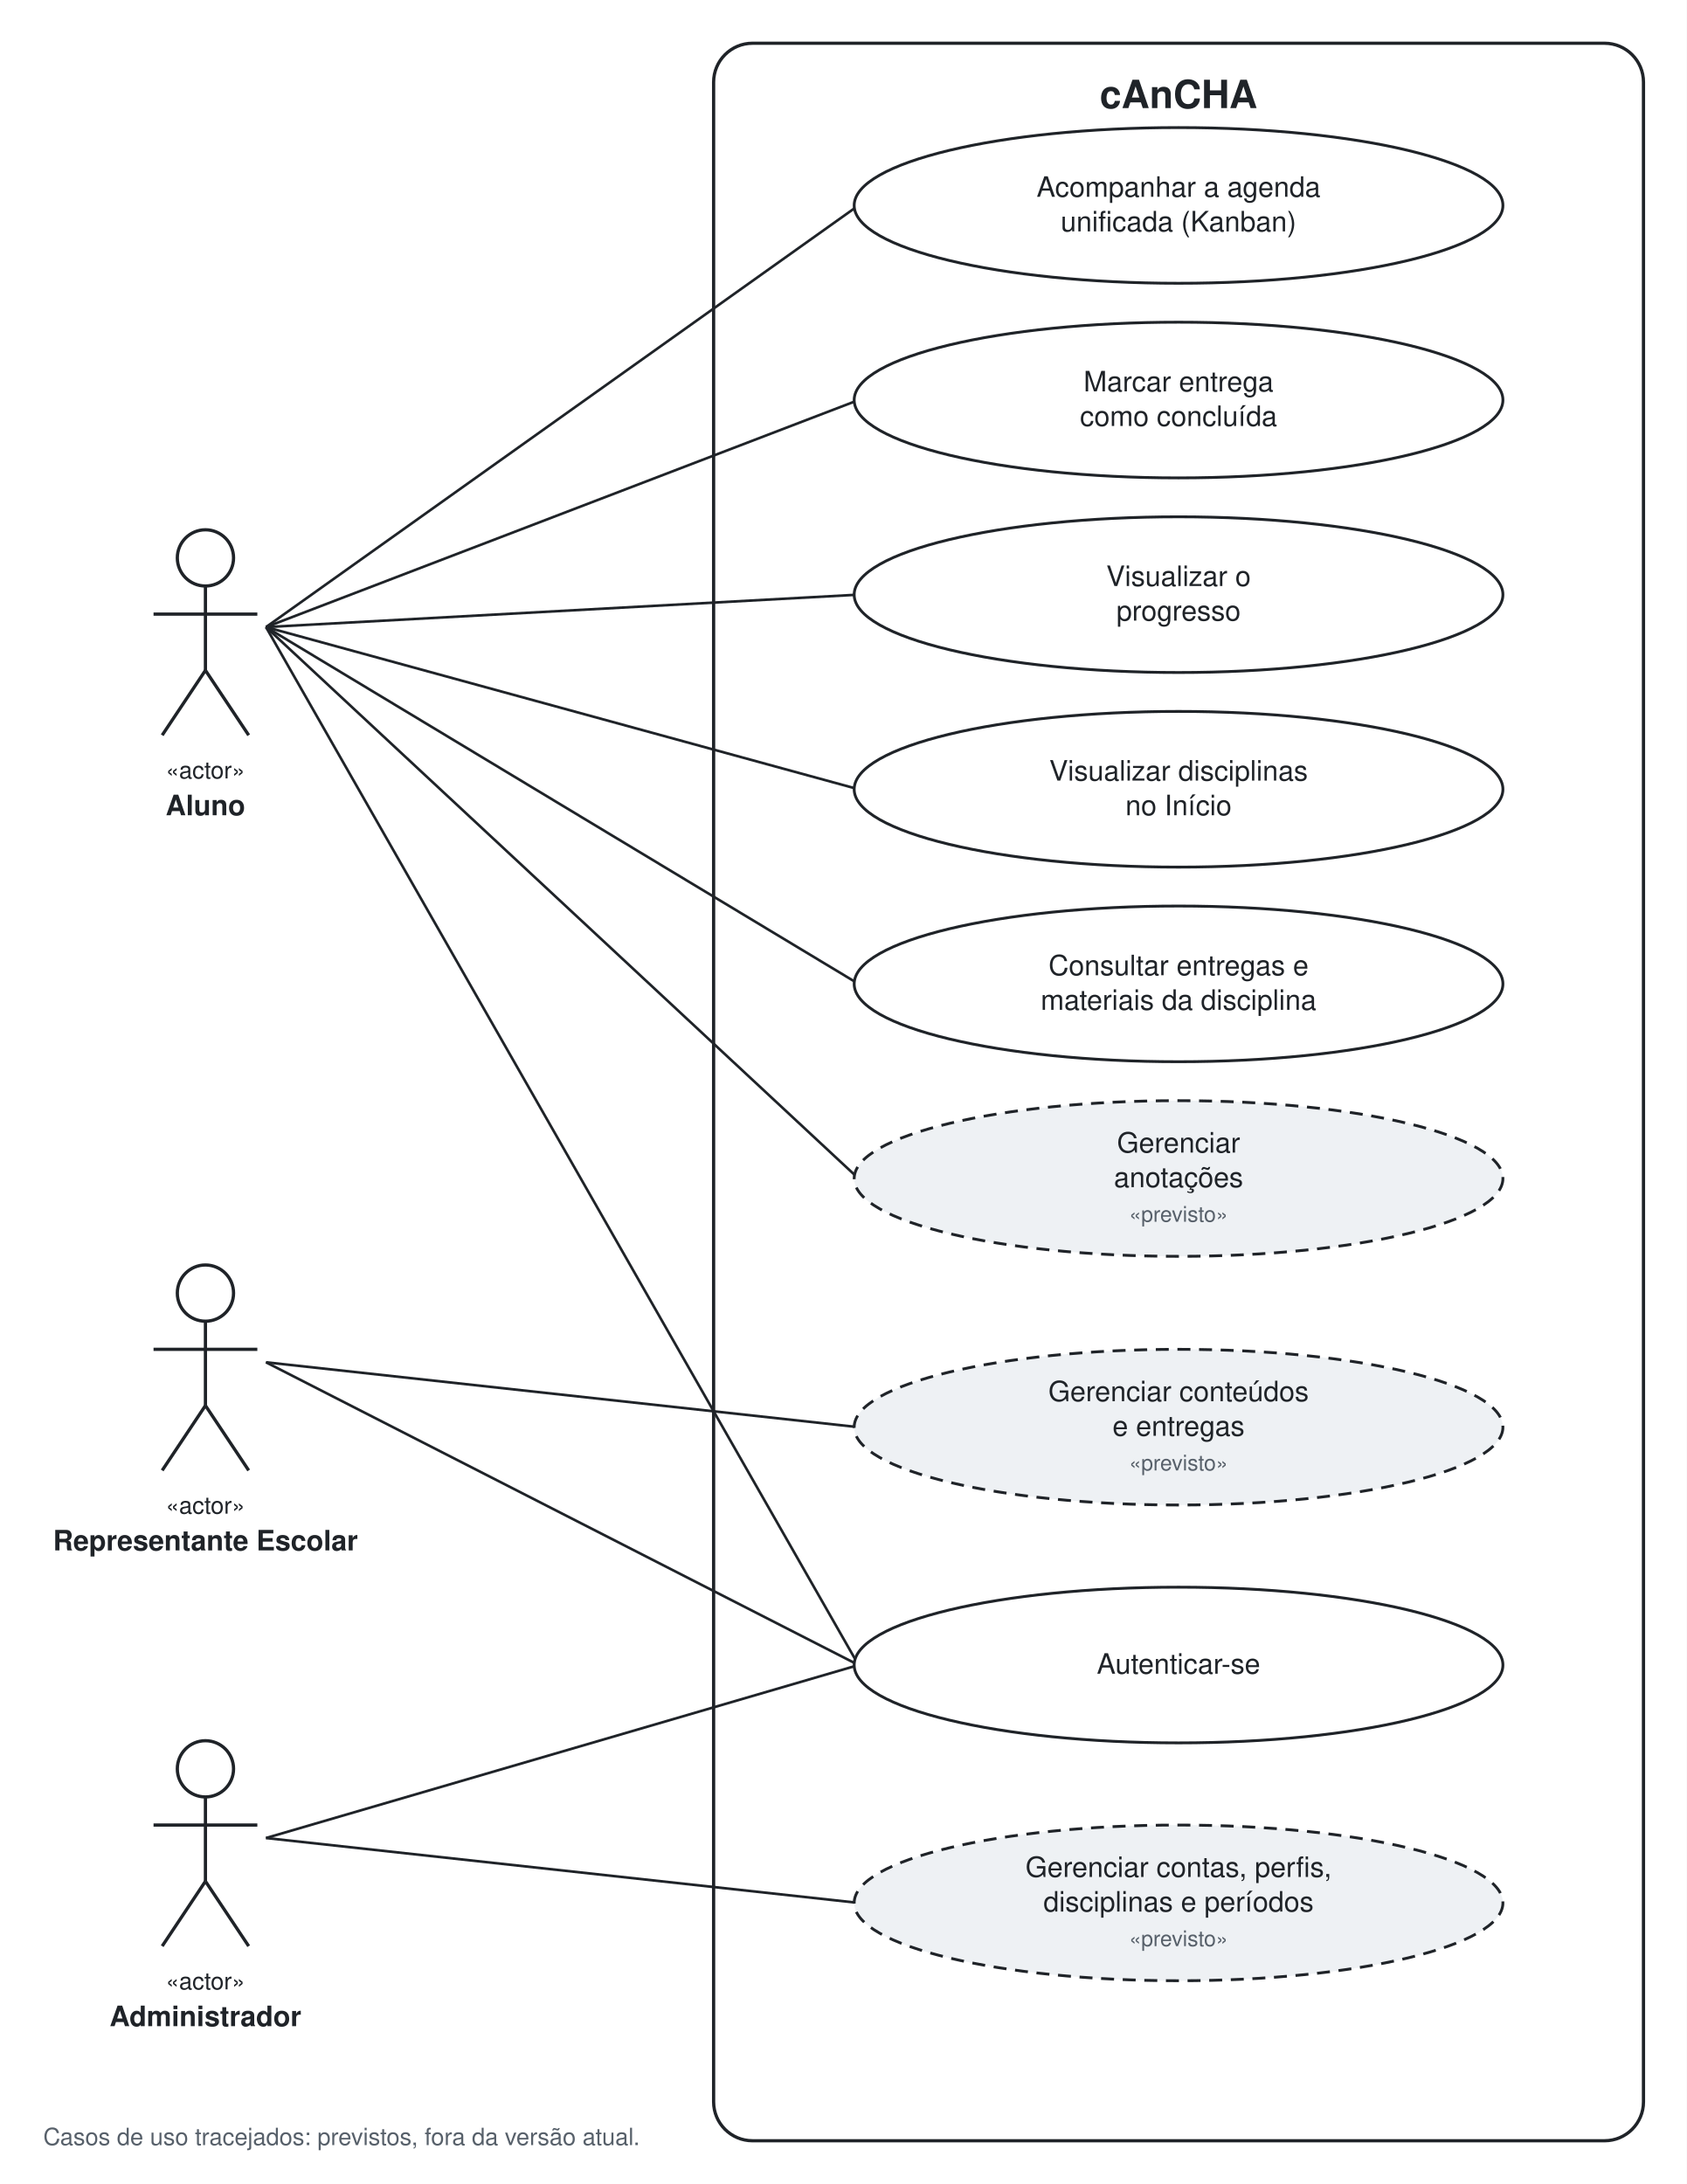
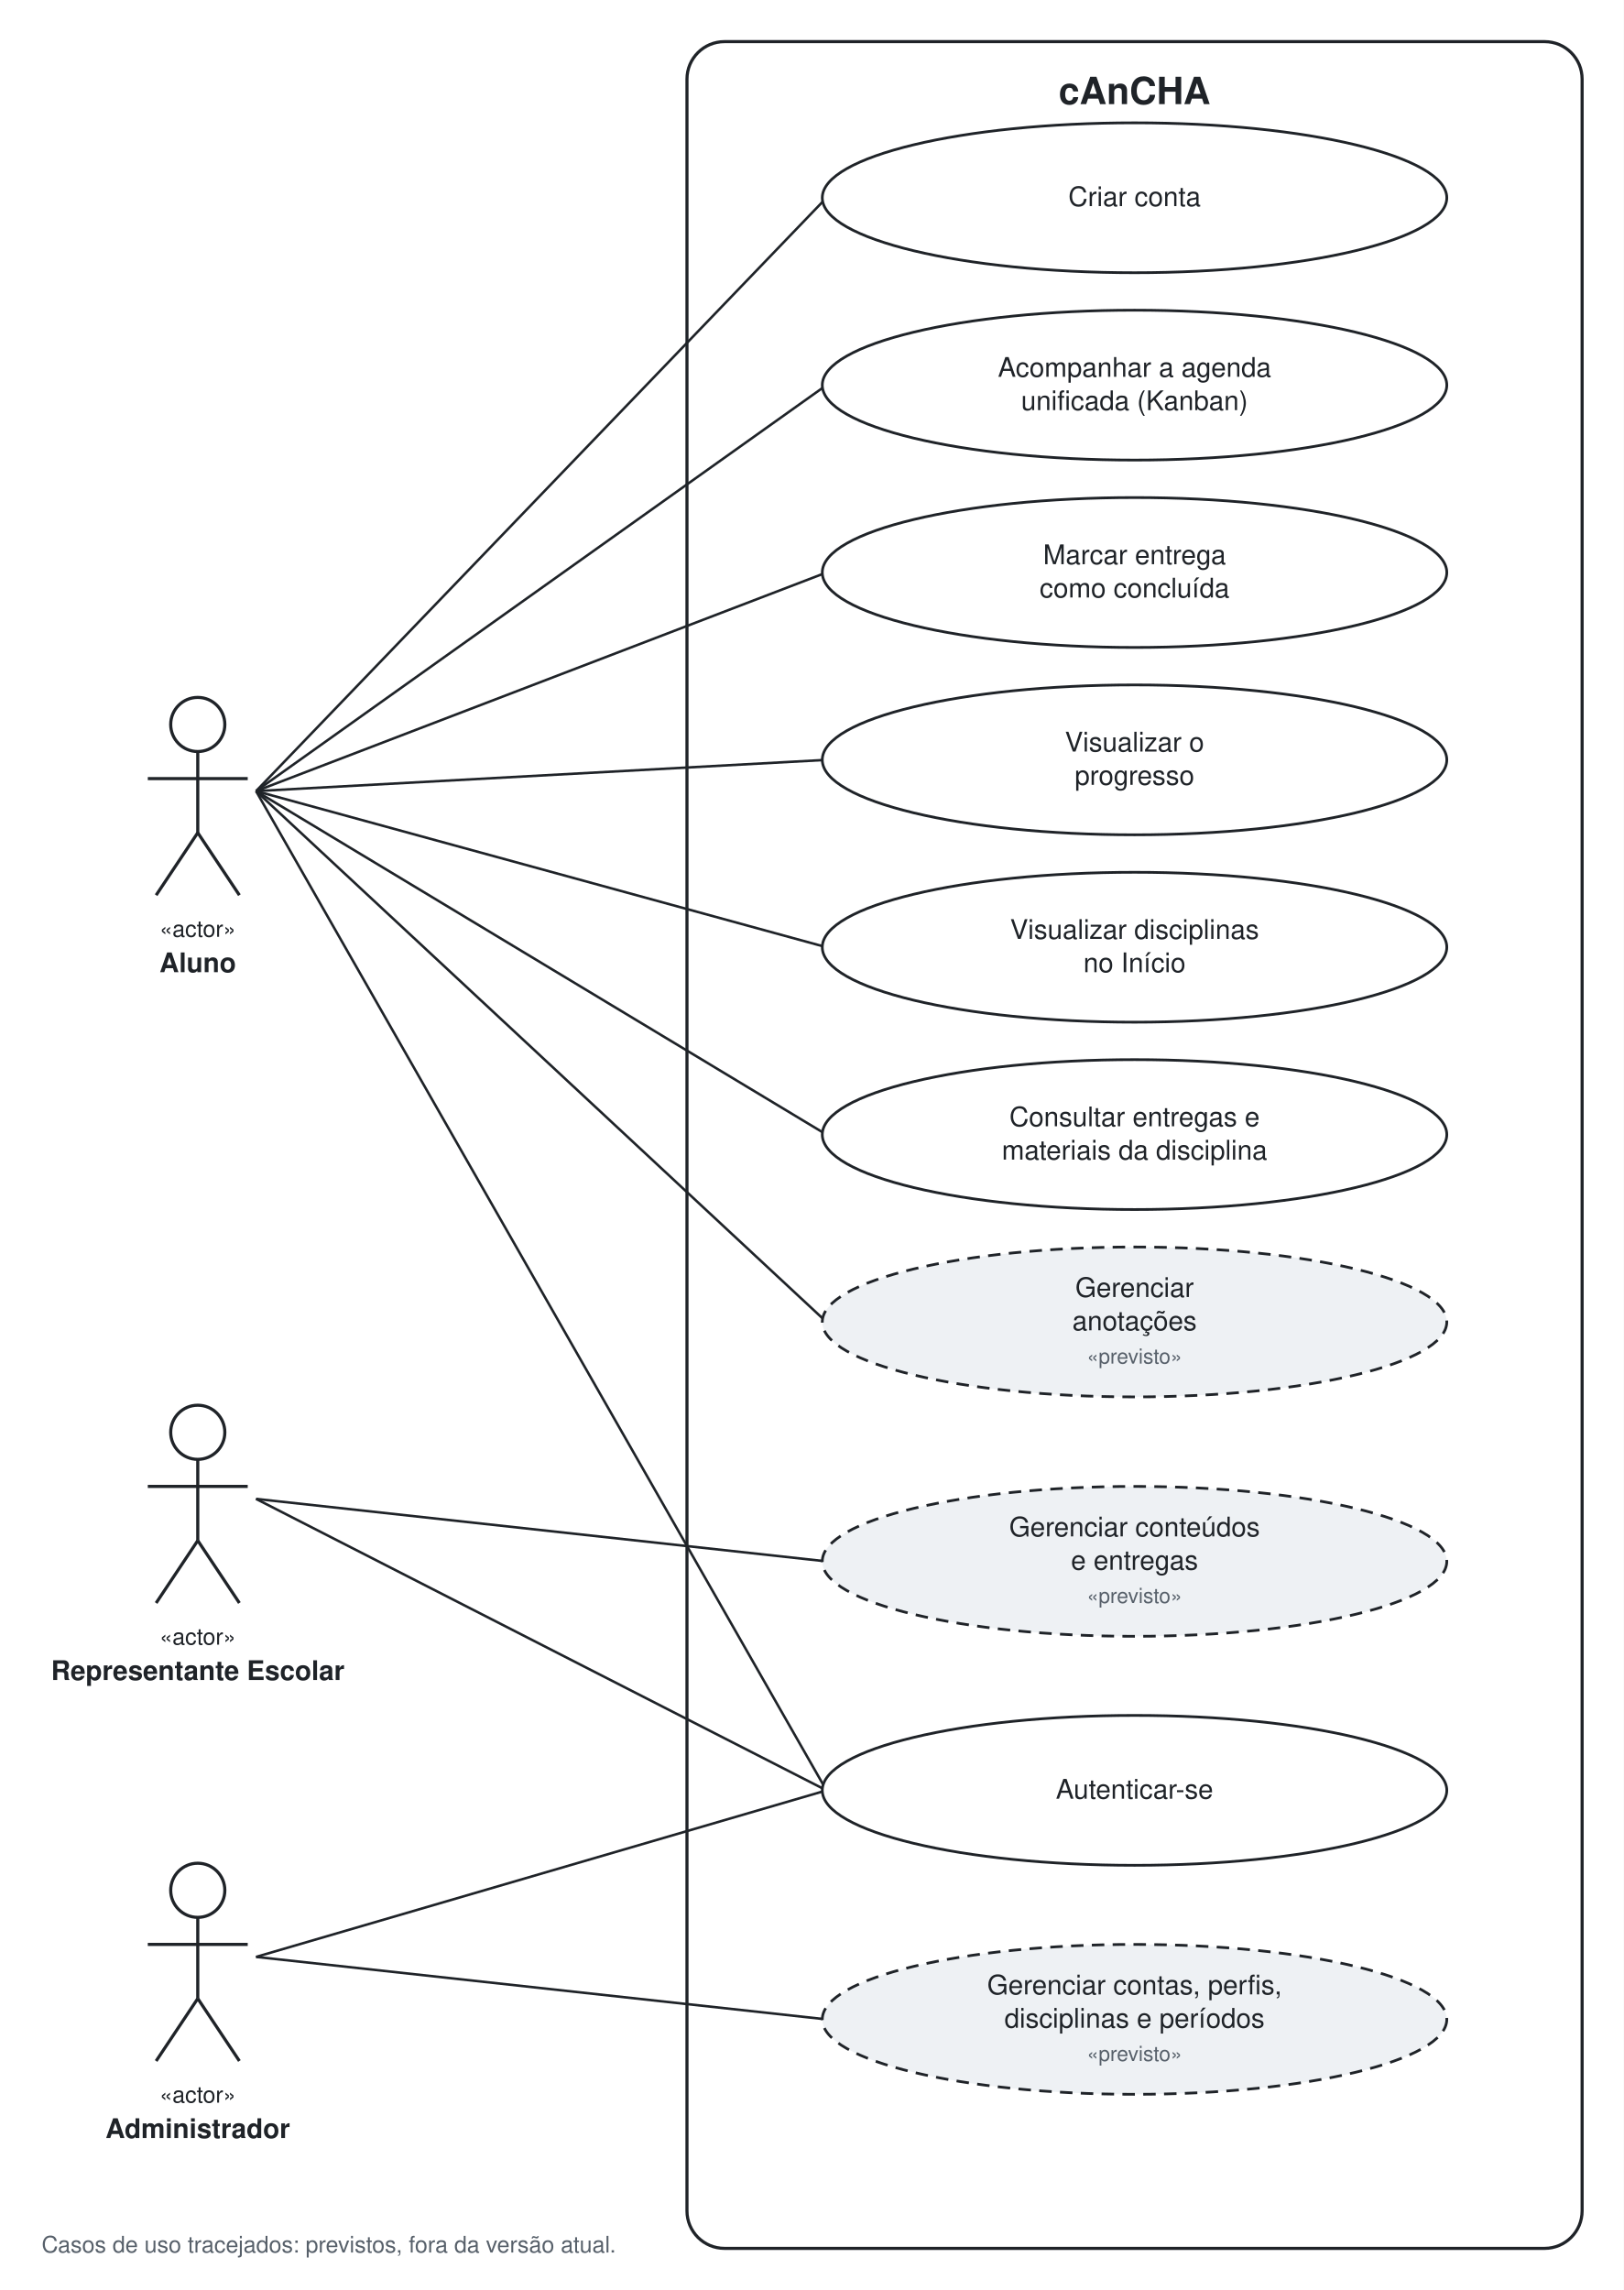
- <svg xmlns="http://www.w3.org/2000/svg" width="780" height="1010" viewBox="0 0 780 1010" font-family="Helvetica,Arial,sans-serif">
+ <svg xmlns="http://www.w3.org/2000/svg" width="780" height="1100" viewBox="0 0 780 1100" font-family="Helvetica,Arial,sans-serif">
  <rect width="100%" height="100%" fill="#ffffff" />
-   <rect x="330" y="20" width="430" height="970" rx="18" fill="none" stroke="#1f2328" stroke-width="1.5" />
+   <rect x="330" y="20" width="430" height="1060" rx="18" fill="none" stroke="#1f2328" stroke-width="1.5" />
  <text x="545" y="50" text-anchor="middle" font-size="18" font-weight="bold" fill="#1f2328">cAnCHA</text>
-   <line x1="123" y1="290" x2="397" y2="95" stroke="#1f2328" stroke-width="1.2" />
-   <line x1="123" y1="290" x2="397" y2="185" stroke="#1f2328" stroke-width="1.2" />
-   <line x1="123" y1="290" x2="397" y2="275" stroke="#1f2328" stroke-width="1.2" />
-   <line x1="123" y1="290" x2="397" y2="365" stroke="#1f2328" stroke-width="1.2" />
-   <line x1="123" y1="290" x2="397" y2="455" stroke="#1f2328" stroke-width="1.2" />
-   <line x1="123" y1="290" x2="397" y2="545" stroke="#1f2328" stroke-width="1.2" />
-   <line x1="123" y1="290" x2="397" y2="770" stroke="#1f2328" stroke-width="1.2" />
-   <line x1="123" y1="630" x2="397" y2="660" stroke="#1f2328" stroke-width="1.2" />
-   <line x1="123" y1="630" x2="397" y2="770" stroke="#1f2328" stroke-width="1.2" />
-   <line x1="123" y1="850" x2="397" y2="770" stroke="#1f2328" stroke-width="1.2" />
-   <line x1="123" y1="850" x2="397" y2="880" stroke="#1f2328" stroke-width="1.2" />
+   <line x1="123" y1="380" x2="397" y2="185" stroke="#1f2328" stroke-width="1.2" />
+   <line x1="123" y1="380" x2="397" y2="275" stroke="#1f2328" stroke-width="1.2" />
+   <line x1="123" y1="380" x2="397" y2="365" stroke="#1f2328" stroke-width="1.2" />
+   <line x1="123" y1="380" x2="397" y2="455" stroke="#1f2328" stroke-width="1.2" />
+   <line x1="123" y1="380" x2="397" y2="545" stroke="#1f2328" stroke-width="1.2" />
+   <line x1="123" y1="380" x2="397" y2="635" stroke="#1f2328" stroke-width="1.2" />
+   <line x1="123" y1="380" x2="397" y2="860" stroke="#1f2328" stroke-width="1.2" />
+   <line x1="123" y1="720" x2="397" y2="750" stroke="#1f2328" stroke-width="1.2" />
+   <line x1="123" y1="720" x2="397" y2="860" stroke="#1f2328" stroke-width="1.2" />
+   <line x1="123" y1="940" x2="397" y2="860" stroke="#1f2328" stroke-width="1.2" />
+   <line x1="123" y1="940" x2="397" y2="970" stroke="#1f2328" stroke-width="1.2" />
+   <line x1="123" y1="380" x2="397" y2="95" stroke="#1f2328" stroke-width="1.2" />
  <ellipse cx="545" cy="95" rx="150" ry="36" fill="#ffffff" stroke="#1f2328" stroke-width="1.3" />
-   <text x="545" y="91" text-anchor="middle" font-size="13" fill="#1f2328">Acompanhar a agenda</text>
-   <text x="545" y="107" text-anchor="middle" font-size="13" fill="#1f2328">unificada (Kanban)</text>
+   <text x="545" y="99" text-anchor="middle" font-size="13" fill="#1f2328">Criar conta</text>
  <ellipse cx="545" cy="185" rx="150" ry="36" fill="#ffffff" stroke="#1f2328" stroke-width="1.3" />
-   <text x="545" y="181" text-anchor="middle" font-size="13" fill="#1f2328">Marcar entrega</text>
-   <text x="545" y="197" text-anchor="middle" font-size="13" fill="#1f2328">como concluída</text>
+   <text x="545" y="181" text-anchor="middle" font-size="13" fill="#1f2328">Acompanhar a agenda</text>
+   <text x="545" y="197" text-anchor="middle" font-size="13" fill="#1f2328">unificada (Kanban)</text>
  <ellipse cx="545" cy="275" rx="150" ry="36" fill="#ffffff" stroke="#1f2328" stroke-width="1.3" />
-   <text x="545" y="271" text-anchor="middle" font-size="13" fill="#1f2328">Visualizar o</text>
-   <text x="545" y="287" text-anchor="middle" font-size="13" fill="#1f2328">progresso</text>
+   <text x="545" y="271" text-anchor="middle" font-size="13" fill="#1f2328">Marcar entrega</text>
+   <text x="545" y="287" text-anchor="middle" font-size="13" fill="#1f2328">como concluída</text>
  <ellipse cx="545" cy="365" rx="150" ry="36" fill="#ffffff" stroke="#1f2328" stroke-width="1.3" />
-   <text x="545" y="361" text-anchor="middle" font-size="13" fill="#1f2328">Visualizar disciplinas</text>
-   <text x="545" y="377" text-anchor="middle" font-size="13" fill="#1f2328">no Início</text>
+   <text x="545" y="361" text-anchor="middle" font-size="13" fill="#1f2328">Visualizar o</text>
+   <text x="545" y="377" text-anchor="middle" font-size="13" fill="#1f2328">progresso</text>
  <ellipse cx="545" cy="455" rx="150" ry="36" fill="#ffffff" stroke="#1f2328" stroke-width="1.3" />
-   <text x="545" y="451" text-anchor="middle" font-size="13" fill="#1f2328">Consultar entregas e</text>
-   <text x="545" y="467" text-anchor="middle" font-size="13" fill="#1f2328">materiais da disciplina</text>
-   <ellipse cx="545" cy="545" rx="150" ry="36" fill="#eef1f4" stroke="#1f2328" stroke-width="1.3" stroke-dasharray="6 4" />
-   <text x="545" y="533" text-anchor="middle" font-size="13" fill="#1f2328">Gerenciar</text>
-   <text x="545" y="549" text-anchor="middle" font-size="13" fill="#1f2328">anotações</text>
-   <text x="545" y="565" text-anchor="middle" font-size="10" fill="#57606a">«previsto»</text>
-   <ellipse cx="545" cy="660" rx="150" ry="36" fill="#eef1f4" stroke="#1f2328" stroke-width="1.3" stroke-dasharray="6 4" />
-   <text x="545" y="648" text-anchor="middle" font-size="13" fill="#1f2328">Gerenciar conteúdos</text>
-   <text x="545" y="664" text-anchor="middle" font-size="13" fill="#1f2328">e entregas</text>
-   <text x="545" y="680" text-anchor="middle" font-size="10" fill="#57606a">«previsto»</text>
-   <ellipse cx="545" cy="770" rx="150" ry="36" fill="#ffffff" stroke="#1f2328" stroke-width="1.3" />
-   <text x="545" y="774" text-anchor="middle" font-size="13" fill="#1f2328">Autenticar-se</text>
-   <ellipse cx="545" cy="880" rx="150" ry="36" fill="#eef1f4" stroke="#1f2328" stroke-width="1.3" stroke-dasharray="6 4" />
-   <text x="545" y="868" text-anchor="middle" font-size="13" fill="#1f2328">Gerenciar contas, perfis,</text>
-   <text x="545" y="884" text-anchor="middle" font-size="13" fill="#1f2328">disciplinas e períodos</text>
-   <text x="545" y="900" text-anchor="middle" font-size="10" fill="#57606a">«previsto»</text>
+   <text x="545" y="451" text-anchor="middle" font-size="13" fill="#1f2328">Visualizar disciplinas</text>
+   <text x="545" y="467" text-anchor="middle" font-size="13" fill="#1f2328">no Início</text>
+   <ellipse cx="545" cy="545" rx="150" ry="36" fill="#ffffff" stroke="#1f2328" stroke-width="1.3" />
+   <text x="545" y="541" text-anchor="middle" font-size="13" fill="#1f2328">Consultar entregas e</text>
+   <text x="545" y="557" text-anchor="middle" font-size="13" fill="#1f2328">materiais da disciplina</text>
+   <ellipse cx="545" cy="635" rx="150" ry="36" fill="#eef1f4" stroke="#1f2328" stroke-width="1.3" stroke-dasharray="6 4" />
+   <text x="545" y="623" text-anchor="middle" font-size="13" fill="#1f2328">Gerenciar</text>
+   <text x="545" y="639" text-anchor="middle" font-size="13" fill="#1f2328">anotações</text>
+   <text x="545" y="655" text-anchor="middle" font-size="10" fill="#57606a">«previsto»</text>
+   <ellipse cx="545" cy="750" rx="150" ry="36" fill="#eef1f4" stroke="#1f2328" stroke-width="1.3" stroke-dasharray="6 4" />
+   <text x="545" y="738" text-anchor="middle" font-size="13" fill="#1f2328">Gerenciar conteúdos</text>
+   <text x="545" y="754" text-anchor="middle" font-size="13" fill="#1f2328">e entregas</text>
+   <text x="545" y="770" text-anchor="middle" font-size="10" fill="#57606a">«previsto»</text>
+   <ellipse cx="545" cy="860" rx="150" ry="36" fill="#ffffff" stroke="#1f2328" stroke-width="1.3" />
+   <text x="545" y="864" text-anchor="middle" font-size="13" fill="#1f2328">Autenticar-se</text>
+   <ellipse cx="545" cy="970" rx="150" ry="36" fill="#eef1f4" stroke="#1f2328" stroke-width="1.3" stroke-dasharray="6 4" />
+   <text x="545" y="958" text-anchor="middle" font-size="13" fill="#1f2328">Gerenciar contas, perfis,</text>
+   <text x="545" y="974" text-anchor="middle" font-size="13" fill="#1f2328">disciplinas e períodos</text>
+   <text x="545" y="990" text-anchor="middle" font-size="10" fill="#57606a">«previsto»</text>
  <g stroke="#1f2328" stroke-width="1.5" fill="none">
-     <circle cx="95" cy="258" r="13" fill="#ffffff" />
-     <line x1="95" y1="271" x2="95" y2="310" />
-     <line x1="71" y1="284" x2="119" y2="284" />
-     <line x1="95" y1="310" x2="75" y2="340" />
-     <line x1="95" y1="310" x2="115" y2="340" />
+     <circle cx="95" cy="348" r="13" fill="#ffffff" />
+     <line x1="95" y1="361" x2="95" y2="400" />
+     <line x1="71" y1="374" x2="119" y2="374" />
+     <line x1="95" y1="400" x2="75" y2="430" />
+     <line x1="95" y1="400" x2="115" y2="430" />
  </g>
-   <text x="95" y="360" text-anchor="middle" font-size="11" fill="#1f2328">«actor»</text>
-   <text x="95" y="377" text-anchor="middle" font-size="13" font-weight="bold" fill="#1f2328">Aluno</text>
+   <text x="95" y="450" text-anchor="middle" font-size="11" fill="#1f2328">«actor»</text>
+   <text x="95" y="467" text-anchor="middle" font-size="13" font-weight="bold" fill="#1f2328">Aluno</text>
  <g stroke="#1f2328" stroke-width="1.5" fill="none">
-     <circle cx="95" cy="598" r="13" fill="#ffffff" />
-     <line x1="95" y1="611" x2="95" y2="650" />
-     <line x1="71" y1="624" x2="119" y2="624" />
-     <line x1="95" y1="650" x2="75" y2="680" />
-     <line x1="95" y1="650" x2="115" y2="680" />
+     <circle cx="95" cy="688" r="13" fill="#ffffff" />
+     <line x1="95" y1="701" x2="95" y2="740" />
+     <line x1="71" y1="714" x2="119" y2="714" />
+     <line x1="95" y1="740" x2="75" y2="770" />
+     <line x1="95" y1="740" x2="115" y2="770" />
  </g>
-   <text x="95" y="700" text-anchor="middle" font-size="11" fill="#1f2328">«actor»</text>
-   <text x="95" y="717" text-anchor="middle" font-size="13" font-weight="bold" fill="#1f2328">Representante Escolar</text>
+   <text x="95" y="790" text-anchor="middle" font-size="11" fill="#1f2328">«actor»</text>
+   <text x="95" y="807" text-anchor="middle" font-size="13" font-weight="bold" fill="#1f2328">Representante Escolar</text>
  <g stroke="#1f2328" stroke-width="1.5" fill="none">
-     <circle cx="95" cy="818" r="13" fill="#ffffff" />
-     <line x1="95" y1="831" x2="95" y2="870" />
-     <line x1="71" y1="844" x2="119" y2="844" />
-     <line x1="95" y1="870" x2="75" y2="900" />
-     <line x1="95" y1="870" x2="115" y2="900" />
+     <circle cx="95" cy="908" r="13" fill="#ffffff" />
+     <line x1="95" y1="921" x2="95" y2="960" />
+     <line x1="71" y1="934" x2="119" y2="934" />
+     <line x1="95" y1="960" x2="75" y2="990" />
+     <line x1="95" y1="960" x2="115" y2="990" />
  </g>
-   <text x="95" y="920" text-anchor="middle" font-size="11" fill="#1f2328">«actor»</text>
-   <text x="95" y="937" text-anchor="middle" font-size="13" font-weight="bold" fill="#1f2328">Administrador</text>
-   <text x="20" y="992" font-size="11" fill="#57606a">Casos de uso tracejados: previstos, fora da versão atual.</text>
+   <text x="95" y="1010" text-anchor="middle" font-size="11" fill="#1f2328">«actor»</text>
+   <text x="95" y="1027" text-anchor="middle" font-size="13" font-weight="bold" fill="#1f2328">Administrador</text>
+   <text x="20" y="1082" font-size="11" fill="#57606a">Casos de uso tracejados: previstos, fora da versão atual.</text>
</svg>
